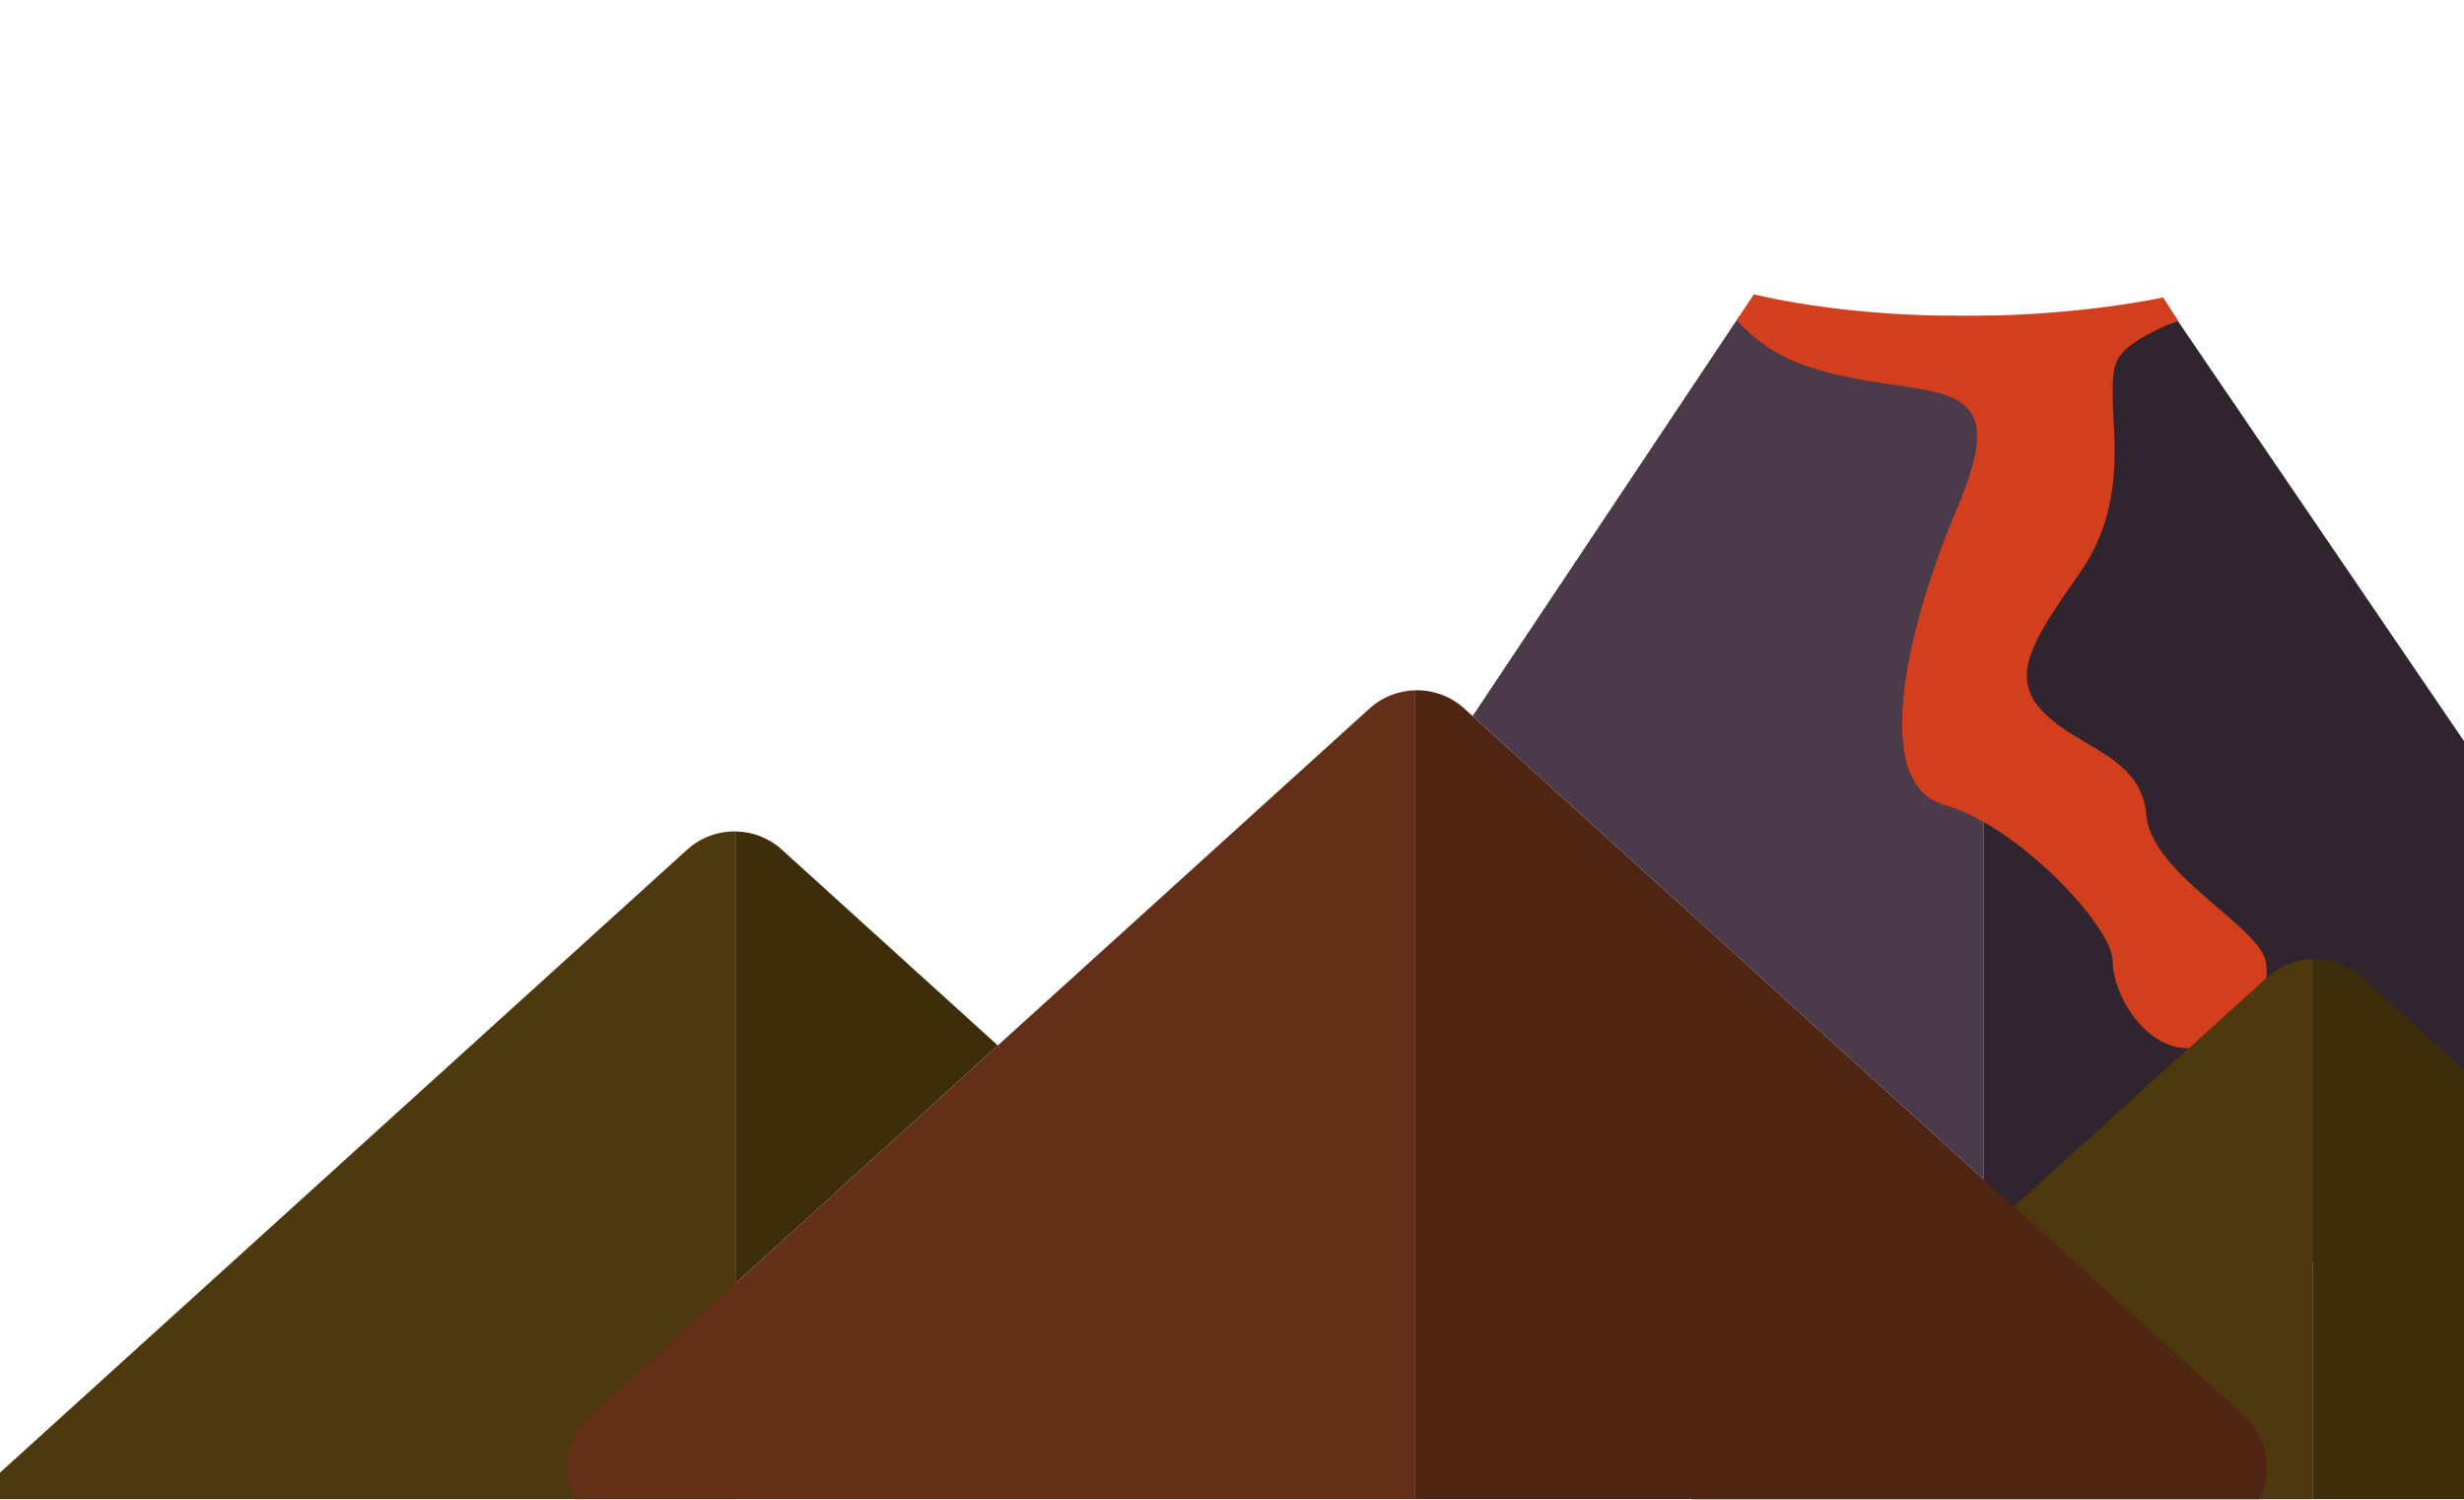
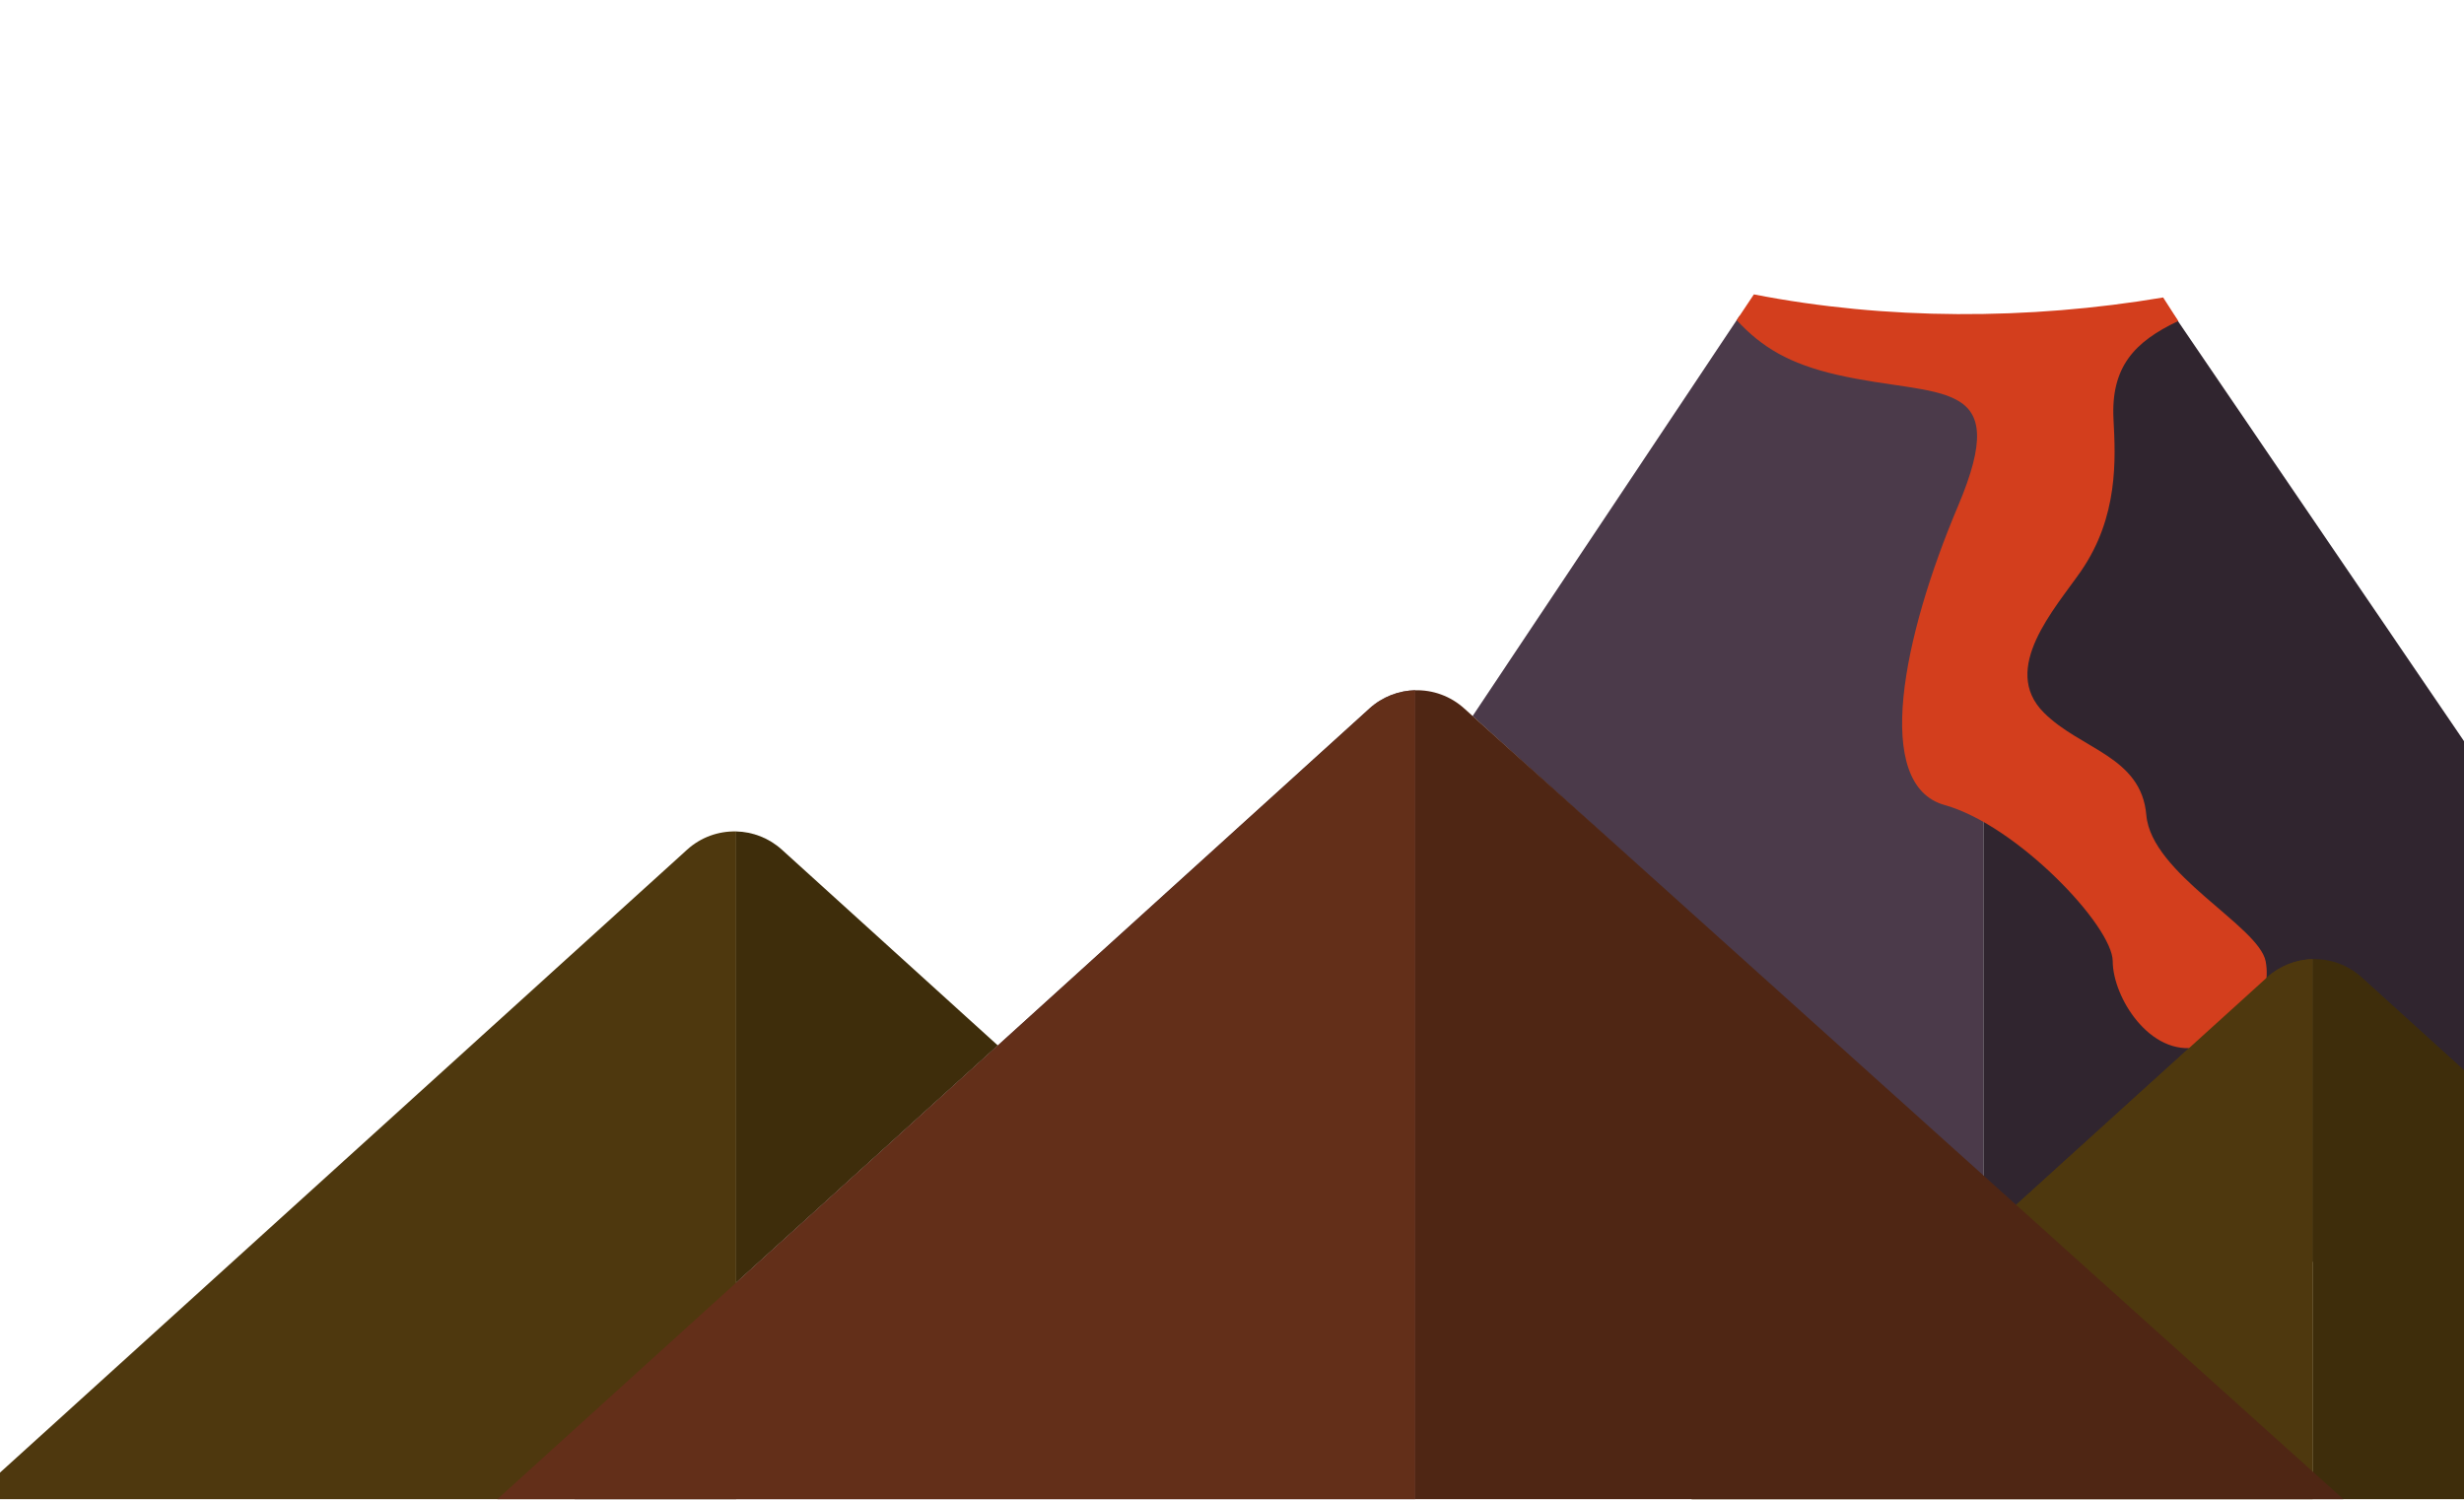
<svg xmlns="http://www.w3.org/2000/svg" width="733" height="446" viewBox="0 0 733 446" fill="none">
  <path fill-rule="evenodd" clip-rule="evenodd" d="M733 220.49L646.869 94H590V357.383L733 383.661V220.49Z" fill="#30252F" />
  <path fill-rule="evenodd" clip-rule="evenodd" d="M733 318.346V446H688V285.352C693.217 285.228 698.471 287.04 702.605 290.788L733 318.346Z" fill="#3E2D0B" />
  <path fill-rule="evenodd" clip-rule="evenodd" d="M688 285.352C683.116 285.468 678.265 287.28 674.395 290.788L503.201 446H688V285.352Z" fill="#4E380E" />
-   <path fill-rule="evenodd" clip-rule="evenodd" d="M590 350.769L438.075 213.027L517.467 94H590V350.769Z" fill="#4B3A4A" />
-   <path d="M521.749 87.581L516.633 95.251C524.114 103.323 532.252 108.23 546.5 111.5C552.54 112.886 558.246 113.723 563.386 114.477C584.203 117.531 595.733 119.223 582.5 150.5C566 189.5 557 233.5 578.5 239.5C600 245.5 628.5 275.5 628.5 286C628.5 296.5 639.5 314.5 654 311.5C668.5 308.5 676 296.5 674 286C673.152 281.548 666.911 276.197 659.888 270.176C650.348 261.997 639.364 252.58 638.5 242.5C637.513 230.989 629.387 226.184 620.81 221.113C616.348 218.475 611.764 215.764 608 212C597.304 201.304 605.045 190.136 617.892 171.599L618.253 171.078C618.501 170.721 618.749 170.362 619 170C630.255 153.743 629.346 136.443 628.733 124.764C628.611 122.435 628.5 120.329 628.5 118.5C628.5 118.17 628.5 117.846 628.499 117.53C628.485 107.316 628.481 104.275 644 97L644.215 96.899C645.047 96.509 647.181 95.886 648 95.5L643.5 88.5C627.152 91.829 605.853 94 584.5 94C560.811 94 539.018 91.602 521.749 87.581Z" fill="#D33E1D" />
+   <path fill-rule="evenodd" clip-rule="evenodd" d="M590 350.769L438.075 213.027L517.467 94H590V350.769ZM421 205.352C416.116 205.468 411.264 207.28 407.395 210.788L175.601 420.942C167.861 427.959 167.031 438.157 170.973 446H421L421 326.326V238.627L421 205.352Z" fill="#4B3A4A" />
+   <path d="M521.749 87.581L516.633 95.251C524.114 103.323 532.252 108.23 546.5 111.5C577 118.5 599 111.5 582.5 150.5C566 189.5 557 233.5 578.5 239.5C600 245.5 628.5 275.5 628.5 286C628.5 296.5 639.5 314.5 654 311.5C668.5 308.5 676 296.5 674 286C672 275.5 640 260 638.5 242.5C637 225 619 223 608 212C594.963 198.963 611.357 181.04 619 170C630.255 153.743 629.346 136.443 628.733 124.764C627.917 109.229 634.92 101.665 648 95.5L643.5 88.5C603.5 95.251 561 95.251 521.749 87.581Z" fill="#D33E1D" />
  <path fill-rule="evenodd" clip-rule="evenodd" d="M688 285.352C683.116 285.468 678.265 287.28 674.395 290.788L503.201 446H688V285.352Z" fill="#4E380E" />
  <path fill-rule="evenodd" clip-rule="evenodd" d="M219 247.352C213.783 247.228 208.529 249.04 204.395 252.788L0 438.101V446H219V247.352Z" fill="#4E380E" />
-   <path fill-rule="evenodd" clip-rule="evenodd" d="M407.395 210.788C411.265 207.28 416.116 205.468 421 205.352V446H170.973C167.031 438.157 167.861 427.959 175.601 420.942L407.395 210.788Z" fill="#632F19" />
-   <path fill-rule="evenodd" clip-rule="evenodd" d="M232.605 252.788L296.838 311.024L219 381.595V247.352C223.884 247.468 228.735 249.28 232.605 252.788Z" fill="#3E2D0B" />
-   <path fill-rule="evenodd" clip-rule="evenodd" d="M421 446H672.027C675.969 438.157 675.139 427.959 667.399 420.942L435.605 210.788C431.471 207.04 426.217 205.228 421 205.352V446Z" fill="#4F2614" />
+   <path d="M232.605 252.788L296.838 311.024L219 381.595V247.352C223.884 247.468 228.735 249.28 232.605 252.788Z" fill="#3E2D0B" />
+   <path d="M435.605 210.788L697.106 446H421V205.352C426.217 205.228 431.471 207.04 435.605 210.788Z" fill="#4F2614" />
+   <path d="M421 205.352C416.116 205.468 411.265 207.28 407.395 210.788L147.963 446H421V205.352Z" fill="#632F19" />
</svg>
